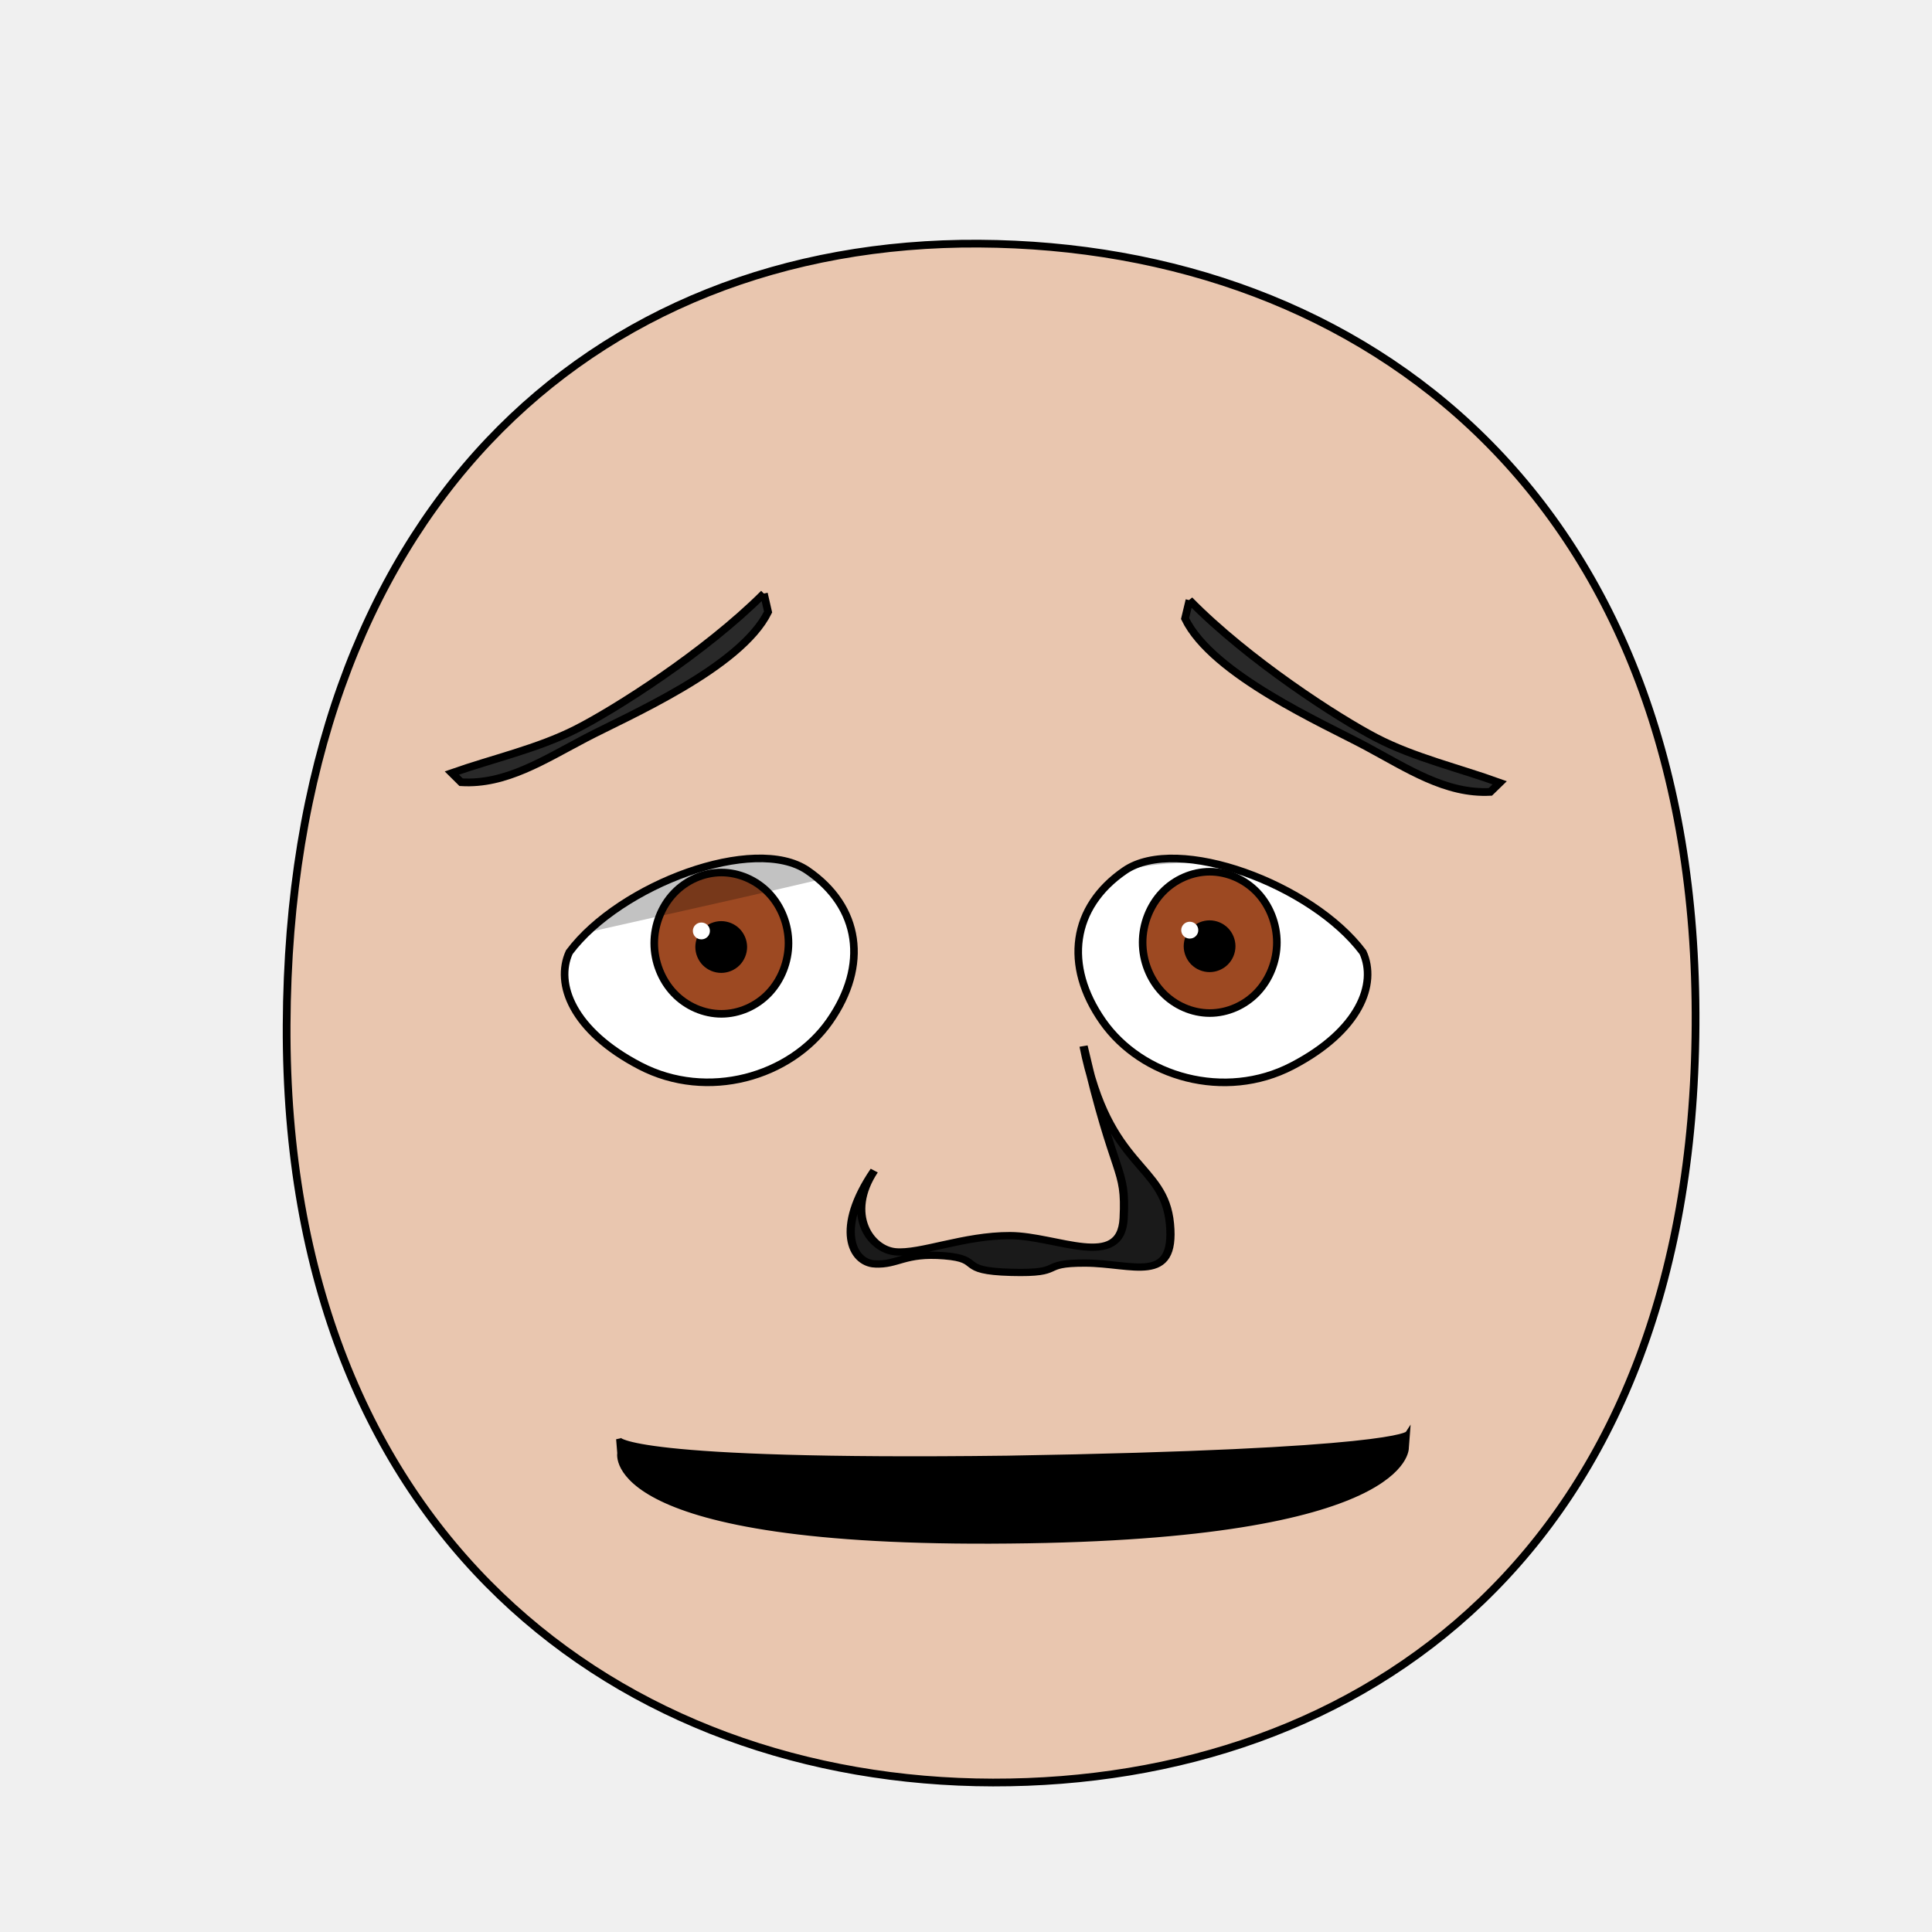
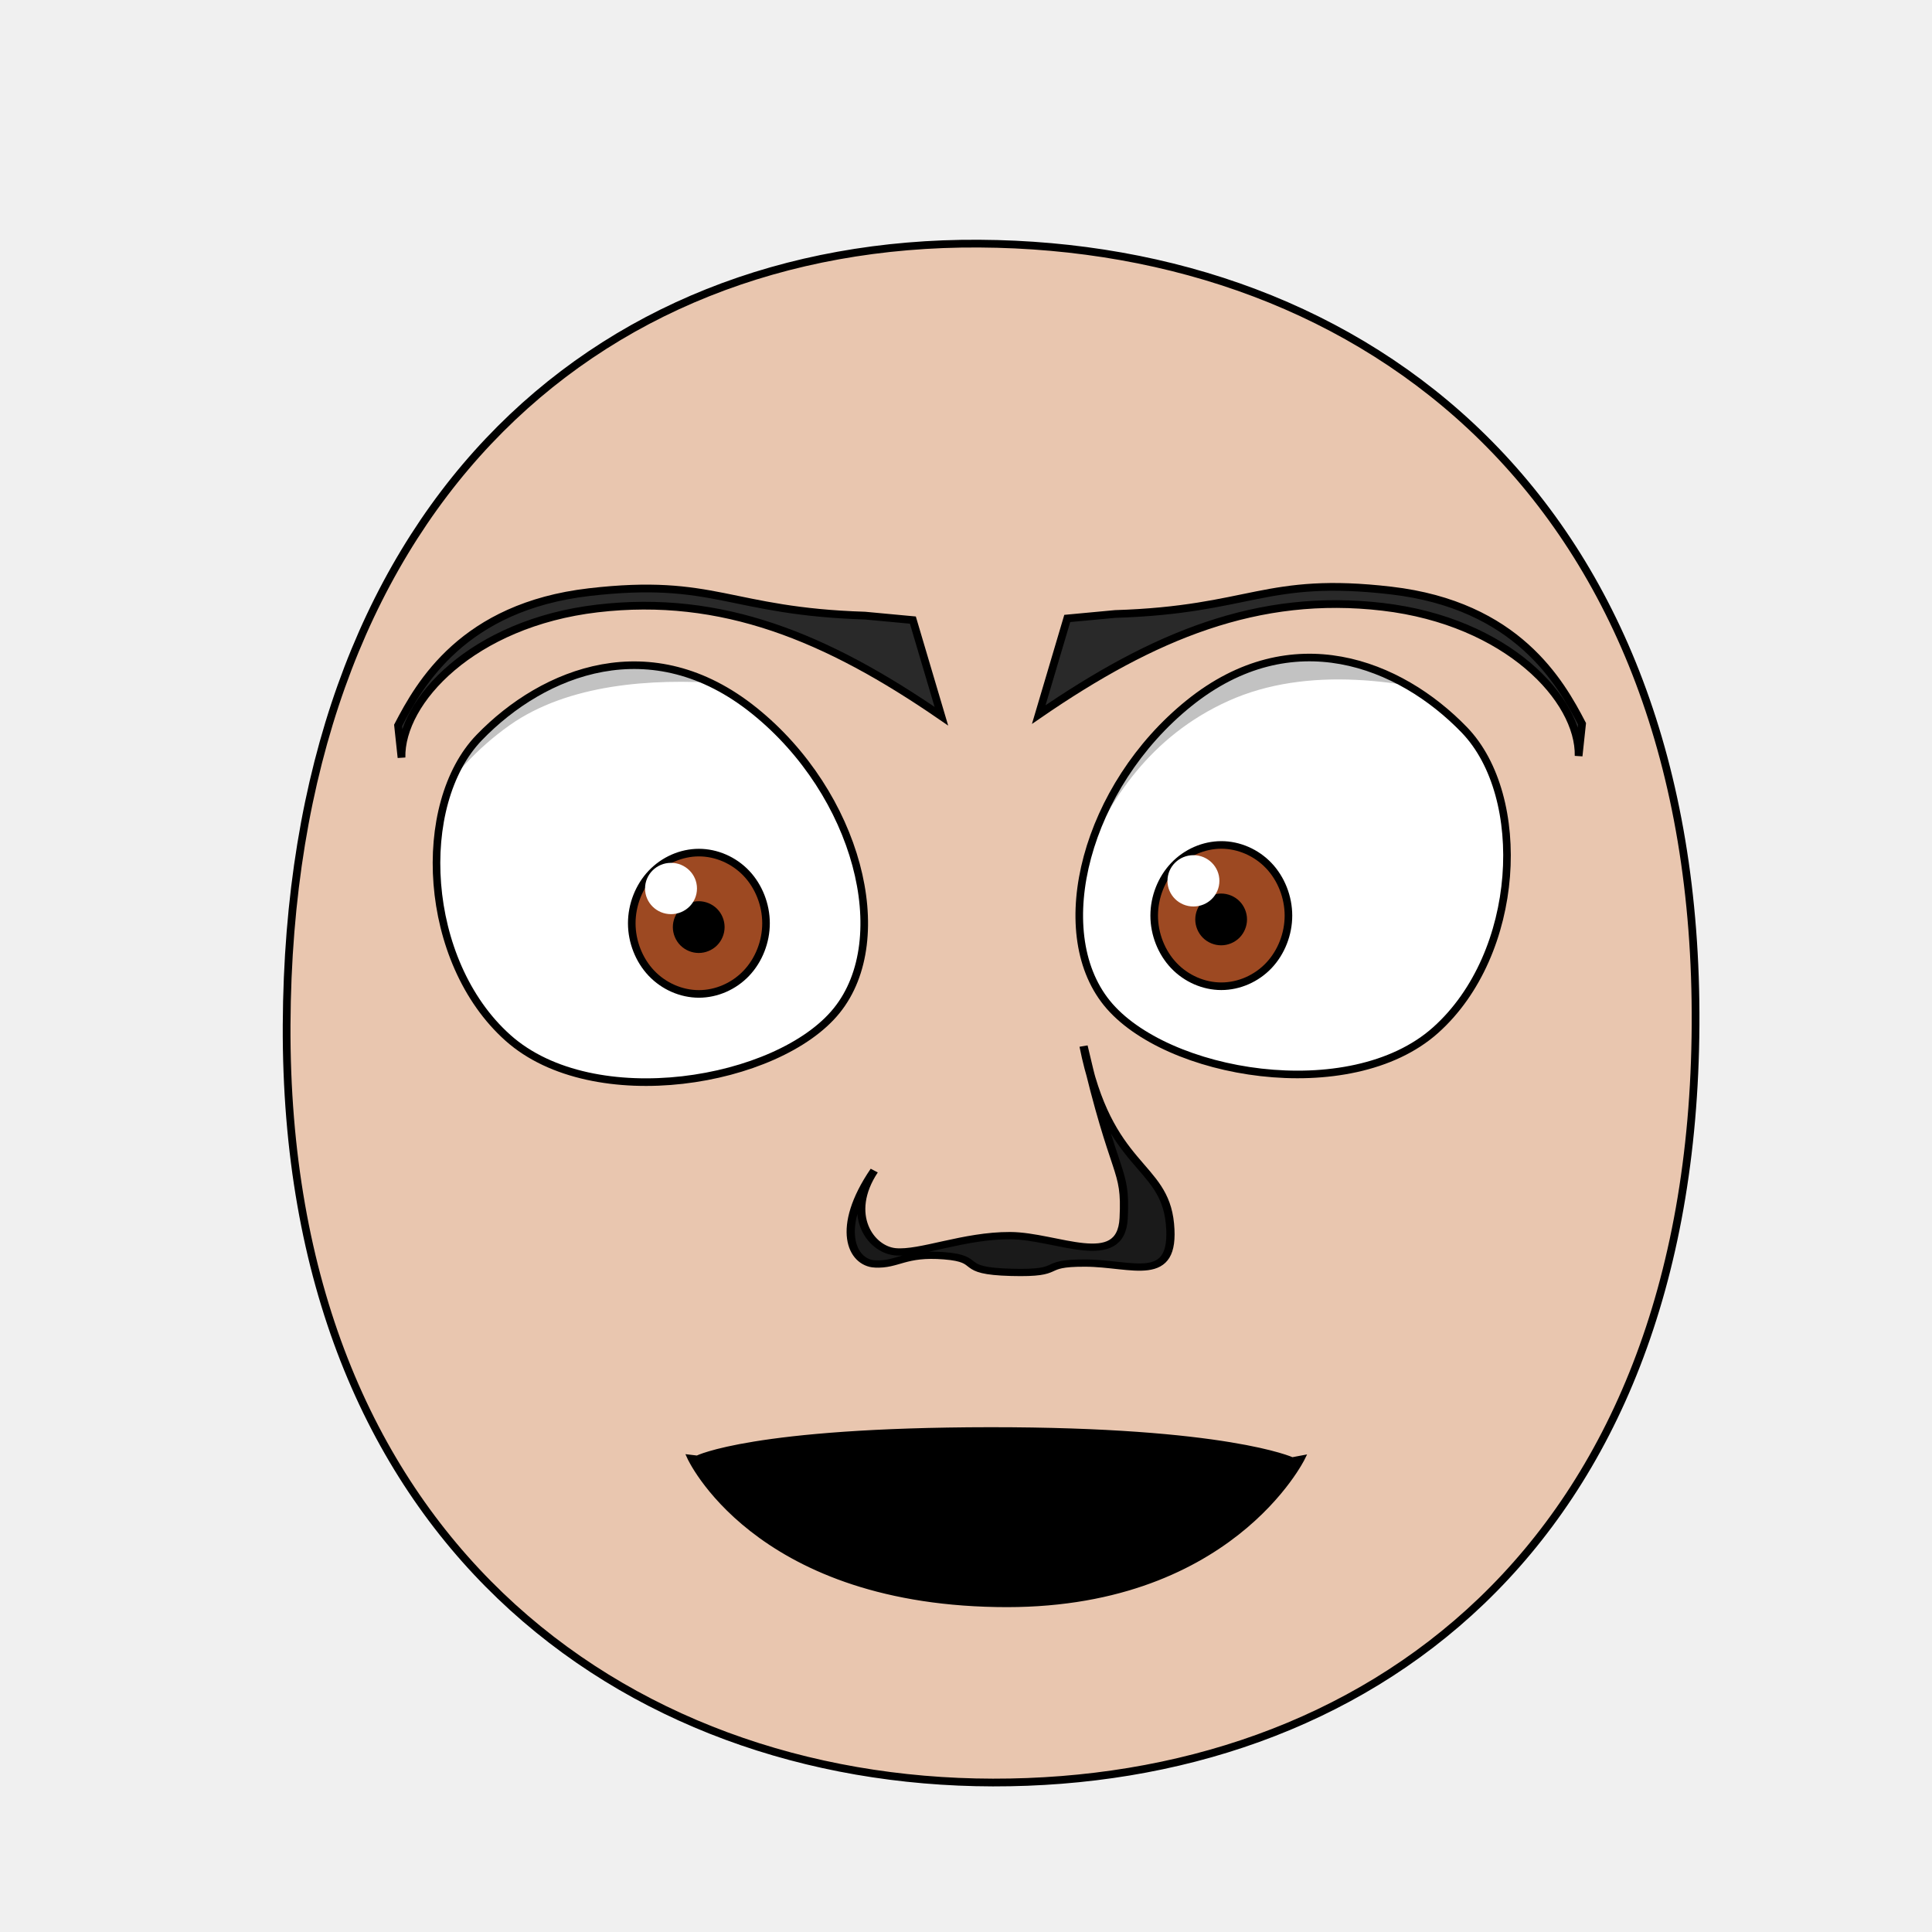
<svg xmlns="http://www.w3.org/2000/svg" xmlns:xlink="http://www.w3.org/1999/xlink" height="100%" width="100%" id="emoticon-front-view" viewBox="0 0 250 250" version="1.1">
  <defs id="defs4">
    <linearGradient id="linearGradient5745">
      <stop style="stop-color:#f4dc15;stop-opacity:1" offset="0" id="stop5747" />
      <stop style="stop-color:#e1430a;stop-opacity:1" offset="1" id="stop5749" />
    </linearGradient>
    <linearGradient id="linearGradient2823">
      <stop style="stop-color:#000000;stop-opacity:1" offset="0" id="stop2825" />
-       <stop style="stop-color:#662e91;stop-opacity:1" offset="1" id="stop2827" />
+       <stop style="stop-color:#6f0a5a;stop-opacity:1" offset="1" id="stop2827" />
    </linearGradient>
    <clipPath id="clipPath2967">
-       <use transform="translate(-55.48325,15.24513)" xlink:href="#path3622" height="1" width="1" y="0" x="0" id="use2969" />
+       <use transform="translate(-57.14,-22.86)" xlink:href="#path3622" height="1" width="1" y="0" x="0" id="use2969" />
    </clipPath>
    <clipPath id="clipPath4022">
-       <use transform="matrix(-1,0,0,1,914.2133,34.33513)" xlink:href="#path3622" height="250" width="250" y="0" x="0" id="use5959" />
+       <use transform="matrix(-1,0,0,1,915.87,-3.77)" xlink:href="#path3622" height="250" width="250" y="0" x="0" id="use5959" />
    </clipPath>
    <radialGradient spreadMethod="pad" gradientTransform="matrix(98.09029,121.5278,-104.4591,83.94095,1881.611,1722.677)" gradientUnits="userSpaceOnUse" xlink:href="#linearGradient5745" id="radialGradient5694" fy="2.705" fx="-15.372" r="1" cy="2.705" cx="-15.372" />
    <linearGradient gradientTransform="translate(37.46307,-25.35117)" gradientUnits="userSpaceOnUse" xlink:href="#linearGradient2823" id="irisGradient" y2="606.466" x2="138.571" y1="488.076" x1="107.143" />
  </defs>
  <g id="head">
    <path style="fill:#e9c6af;stroke:#000000;stroke-width:1;stroke-opacity:1" id="path164" d="m 128.48,230.658 c 47.792,0.089 90.534,-30.092 90.925,-98.014 C 219.796,64.722 176.762,31.809 126.68,31.525 76.598,31.241 37.38,66.281 37.09,132.644 c -0.29,66.363 43.598,97.924 91.39,98.014 z" />
  </g>
-   <g transform="matrix(0.16,0,0,0.16,60.29453,41.38392)" style="stroke-width:4.36;stroke-miterlimit:4;stroke-dasharray:none" id="left-eye">
-     <path d="m 276.254,445.413 c 42.752,29.346 49.463,76.64 17.851,121.849 -31.611,45.209 -98.786,64.479 -153.314,36.107 C 86.263,574.996 71.851,537.023 83.573,511.439 124.637,456.525 233.502,416.068 276.254,445.413 z" style="fill:#ffffff;stroke:#000000;stroke-width:6.14;stroke-miterlimit:4;stroke-opacity:1;stroke-dasharray:none" id="path3622" />
-     <g transform="translate(55.48325,-15.24513)" style="stroke-width:4.36;stroke-miterlimit:4;stroke-dasharray:none" id="lens" clip-path="url(#clipPath2967)">
+   <g transform="matrix(0.16,0,0,0.16,57.12,32.71)" style="stroke-width:4.36;stroke-miterlimit:4;stroke-dasharray:none" id="left-eye">
+     <path d="M 253.163,370.47 C 336.384,437.516 366.904,554.36 319.68,612.88 272.456,671.4 123.044,696.782 53.785,634.906 -15.474,573.03 -21.525,445.907 30.607,391.998 82.738,338.089 169.943,303.423 253.163,370.47 z" style="fill:#ffffff;stroke:#000000;stroke-width:6.14;stroke-miterlimit:4;stroke-opacity:1;stroke-dasharray:none" id="path3622" />
+     <g transform="translate(57.14,22.86)" style="stroke-width:4.36;stroke-miterlimit:4;stroke-dasharray:none" id="lens" clip-path="url(#clipPath2967)">
      <g id="g4403">
        <path style="fill:#9d4922;fill-opacity:1;stroke:#000000;stroke-width:6.14;stroke-miterlimit:4;stroke-opacity:1;stroke-dasharray:none" id="iris" d="m 205.38,519.39 c 0,14.96 -5.85,29.82 -15.9,40.4 -10.05,10.58 -24.17,16.74 -38.39,16.74 -14.21,0 -28.33,-6.16 -38.38,-16.74 -10.05,-10.58 -15.91,-25.44 -15.91,-40.4 0,-14.96 5.86,-29.83 15.91,-40.41 10.05,-10.58 24.17,-16.74 38.38,-16.74 14.22,0 28.34,6.16 38.39,16.74 10.05,10.58 15.9,25.45 15.9,40.41 z" />
-         <path d="m 168.82,522.49 c 0,4.67 -1.93,9.32 -5.24,12.63 -3.31,3.31 -7.95,5.23 -12.63,5.23 -4.68,0 -9.32,-1.92 -12.63,-5.23 -3.3,-3.31 -5.23,-7.96 -5.23,-12.63 0,-4.68 1.93,-9.33 5.23,-12.64 3.31,-3.3 7.95,-5.23 12.63,-5.23 4.68,0 9.32,1.93 12.63,5.23 3.31,3.31 5.24,7.96 5.24,12.64 z" style="fill:#000000;fill-opacity:1;stroke:#000000;stroke-width:6.14;stroke-miterlimit:4;stroke-opacity:1;stroke-dasharray:none" id="pupil" />
-         <path d="m 141.82,509.49 c 0,3.77 -3.09,6.82 -6.9,6.82 -3.81,0 -6.9,-3.05 -6.9,-6.82 0,-3.77 3.09,-6.82 6.9,-6.82 3.81,0 6.9,3.05 6.9,6.82 z" style="fill:#ffffff;fill-opacity:1;stroke:none" id="glare" />
+         <path d="M 168.81,522.49 C 168.81,527.16 166.89,531.81 163.58,535.12 160.27,538.43 155.63,540.35 150.95,540.35 146.27,540.35 141.63,538.43 138.32,535.12 135.02,531.81 133.09,527.16 133.09,522.49 133.09,517.81 135.02,513.16 138.32,509.85 141.63,506.55 146.27,504.62 150.95,504.62 155.63,504.62 160.27,506.55 163.58,509.85 166.89,513.16 168.81,517.81 168.81,522.49 Z" style="fill:#000000;fill-opacity:1;stroke:#000000;stroke-width:6.14;stroke-miterlimit:4;stroke-opacity:1;stroke-dasharray:none" id="pupil" />
+         <path d="M 149.54,491.27 C 149.54,502.76 140.15,512.02 128.54,512.02 116.95,512.02 107.54,502.76 107.54,491.27 107.54,479.83 116.95,470.52 128.54,470.52 140.15,470.52 149.54,479.83 149.54,491.27 Z" style="fill:#ffffff;fill-opacity:1;stroke:none" id="glare" />
      </g>
-       <path id="left-lid-shadow" d="m -10.826,522.276 -0.355,-114.708 316.487,4.698 0.261,37.369 c 0,0 -75.228,18.44 -177.32,41.271 -75.125,16.8 -139.073,31.37 -139.073,31.37 z" style="opacity:0.24;fill:#000000;stroke:#000000;stroke-width:1px;stroke-linecap:butt;stroke-linejoin:miter;stroke-opacity:1" />
+       <path style="opacity:0.24;fill:#000000;stroke:#000000;stroke-width:1px;stroke-linecap:butt;stroke-linejoin:miter;stroke-opacity:1" d="M -116.003,580.646 -118.8,355.83 226.66,230.15 269.85,341.17 c 0,0 -177.109,-49.46 -272.119,17.65 C -109.729,434.7 -116.003,580.646 -116.003,580.646 z" id="left-lid-shadow" />
    </g>
  </g>
-   <g transform="matrix(0.16,0,0,0.16,43.45945,35.8971)" style="stroke-width:4.36;stroke-miterlimit:4;stroke-dasharray:none" id="right-eye">
-     <use transform="matrix(-1,0,0,1,914.2133,34.33513)" xlink:href="#path3622" height="250" width="250" y="0" x="0" id="use3959" />
+   <g transform="matrix(0.16,0,0,0.16,47.83,32.32)" style="stroke-width:4.36;stroke-miterlimit:4;stroke-dasharray:none" id="right-eye">
+     <use transform="matrix(-1,0,0,1,915.87,-3.77)" xlink:href="#path3622" height="250" width="250" y="0" x="0" id="use3959" />
    <g id="g4015" clip-path="url(#clipPath4022)">
-       <use transform="translate(555.67,18.42)" style="stroke-width:4.36;stroke-miterlimit:4;stroke-dasharray:none" xlink:href="#g4403" height="1" width="1" y="0" x="0" id="right-lens" />
-       <path id="right-lid-shadow" d="m 537.989,543.464 -10.274,-90.738 183.195,-39.962 130.229,108.174 c 0,0 -73.422,-47.592 -153.68,-47.775 -80.257,-0.183 -124.487,42.976 -149.47,70.301 z" style="opacity:0.24;fill:#000000;stroke:#000000;stroke-width:1px;stroke-linecap:butt;stroke-linejoin:miter;stroke-miterlimit:4;stroke-opacity:1;stroke-dasharray:none" />
+       <use transform="translate(537.71,19.10)" style="stroke-width:4.36;stroke-miterlimit:4;stroke-dasharray:none" xlink:href="#g4403" height="1" width="1" y="0" x="0" id="right-lens" />
+       <path style="opacity:0.24;fill:#000000;stroke:#000000;stroke-width:1px;stroke-linecap:butt;stroke-linejoin:miter;stroke-miterlimit:4;stroke-opacity:1;stroke-dasharray:none" d="m 544.62,581.57 -40.51,-214.89 413.85,-121.55 91.69,166.11 c 0,0 -186.904,-104.573 -315.154,-46.903 C 566.226,422.007 562.16,576.2 544.62,581.57 z" id="right-lid-shadow" />
    </g>
  </g>
-   <path d="m 98.844,76.806 0.545,2.382 c -3.558,7.225 -18.188,13.482 -23.57,16.302 -5.382,2.82 -10.382,6.09 -16.152,5.729 l -1.2,-1.19 c 5.253,-1.847 11.087,-3.141 16.059,-5.667 4.972,-2.526 16.626,-9.873 24.319,-17.557 z" style="fill:#292929;fill-opacity:1;fill-rule:nonzero;stroke:#000000;stroke-width:1;stroke-miterlimit:4;stroke-opacity:1;stroke-dasharray:none" id="left-eye-brow" />
-   <g transform="matrix(1.132397,0,0,1,-17.27368,2.112602)" style="stroke-width:1" id="nose">
-     <path id="nose-outline" d="m 115.229,161.444 c -2.631,-0.154 -4.576,-4.614 -0.076,-12.082 -3.31,5.65 -0.458,10.197 2.407,10.505 2.865,0.308 7.827,-2.112 13.124,-2.091 5.298,0.022 12.678,4.555 12.971,-2.257 0.293,-6.812 -0.96,-4.575 -4.582,-22.263 2.827,16.037 9.215,15.053 9.873,23.004 0.658,7.952 -4.262,5.087 -9.699,5.069 -5.438,-0.018 -2.099,1.391 -8.452,1.2 -6.354,-0.191 -3.054,-1.726 -7.64,-2.143 -4.586,-0.416 -5.294,1.211 -7.925,1.057 z" style="fill:#1a1a1a;stroke:#000000;stroke-width:0.94;stroke-miterlimit:4;stroke-dasharray:none" />
+   <path d="m 118.125,80.239 3.688,12.439 C 106.963,82.458 93.423,76.847 77.298,78.736 61.172,80.626 51.795,90.721 51.955,98.031 l -0.446,-4.159 c 2.81,-5.4 8.414,-15.35 24.718,-17.248 16.304,-1.897 18.077,2.486 35.697,3.036 z" style="fill:#292929;fill-opacity:1;fill-rule:nonzero;stroke:#000000;stroke-width:1;stroke-miterlimit:4;stroke-opacity:1;stroke-dasharray:none" id="left-eye-brow" />
+   <g transform="matrix(1.132397,0,0,1,-17.27368,2.112602)" style="stroke-width:1" id="nose-2">
+     <path id="nose-outline-2" d="m 115.229,161.444 c -2.631,-0.154 -4.576,-4.614 -0.076,-12.082 -3.31,5.65 -0.458,10.197 2.407,10.505 2.865,0.308 7.827,-2.112 13.124,-2.091 5.298,0.022 12.678,4.555 12.971,-2.257 0.293,-6.812 -0.96,-4.575 -4.582,-22.263 2.827,16.037 9.215,15.053 9.873,23.004 0.658,7.952 -4.262,5.087 -9.699,5.069 -5.438,-0.018 -2.099,1.391 -8.452,1.2 -6.354,-0.191 -3.054,-1.726 -7.64,-2.143 -4.586,-0.416 -5.294,1.211 -7.925,1.057 z" style="fill:#1a1a1a;stroke:#000000;stroke-width:0.94;stroke-miterlimit:4;stroke-dasharray:none" />
  </g>
-   <path d="m 80.035,186.214 c 0,0 1.11,3.07 50.28,2.46 50.27,-0.83 51.82,-3.17 51.82,-3.17 l -0.14,1.83 c 0,0 0.63,11.62 -51.36,12.09 -52.86,0.55 -50.45,-11.38 -50.45,-11.38 l -0.15,-1.83 z" style="fill:#000000;fill-opacity:1;stroke:#000000;stroke-width:0.62;stroke-linecap:butt;stroke-linejoin:miter;stroke-miterlimit:4;stroke-opacity:1;stroke-dasharray:none" id="mouth-path" />
-   <use transform="matrix(-1,-0.01,-0.01,1,253.5289,1.846062)" xlink:href="#left-eye-brow" height="250" width="250" y="0" x="0" id="right-eye-brow" />
+   <path d="M 90.22,188.66 C 90.22,188.66 97.42,185.02 128.09,184.99 158.76,184.97 167.21,188.88 167.21,188.88 L 168.59,188.62 C 168.59,188.62 159.09,208.24 128.92,207.64 97.51,207.09 89.20,188.54 89.20,188.54 L 90.22,188.66 Z" style="fill:#000000;fill-opacity:1;stroke:#000000;stroke-width:0.62;stroke-linecap:butt;stroke-linejoin:miter;stroke-miterlimit:4;stroke-opacity:1;stroke-dasharray:none" id="mouth-path" />
+   <use transform="matrix(-1,0,0,1,256.2267,-0.210317)" xlink:href="#left-eye-brow" height="250" width="250" y="0" x="0" id="right-eye-brow" />
</svg>
